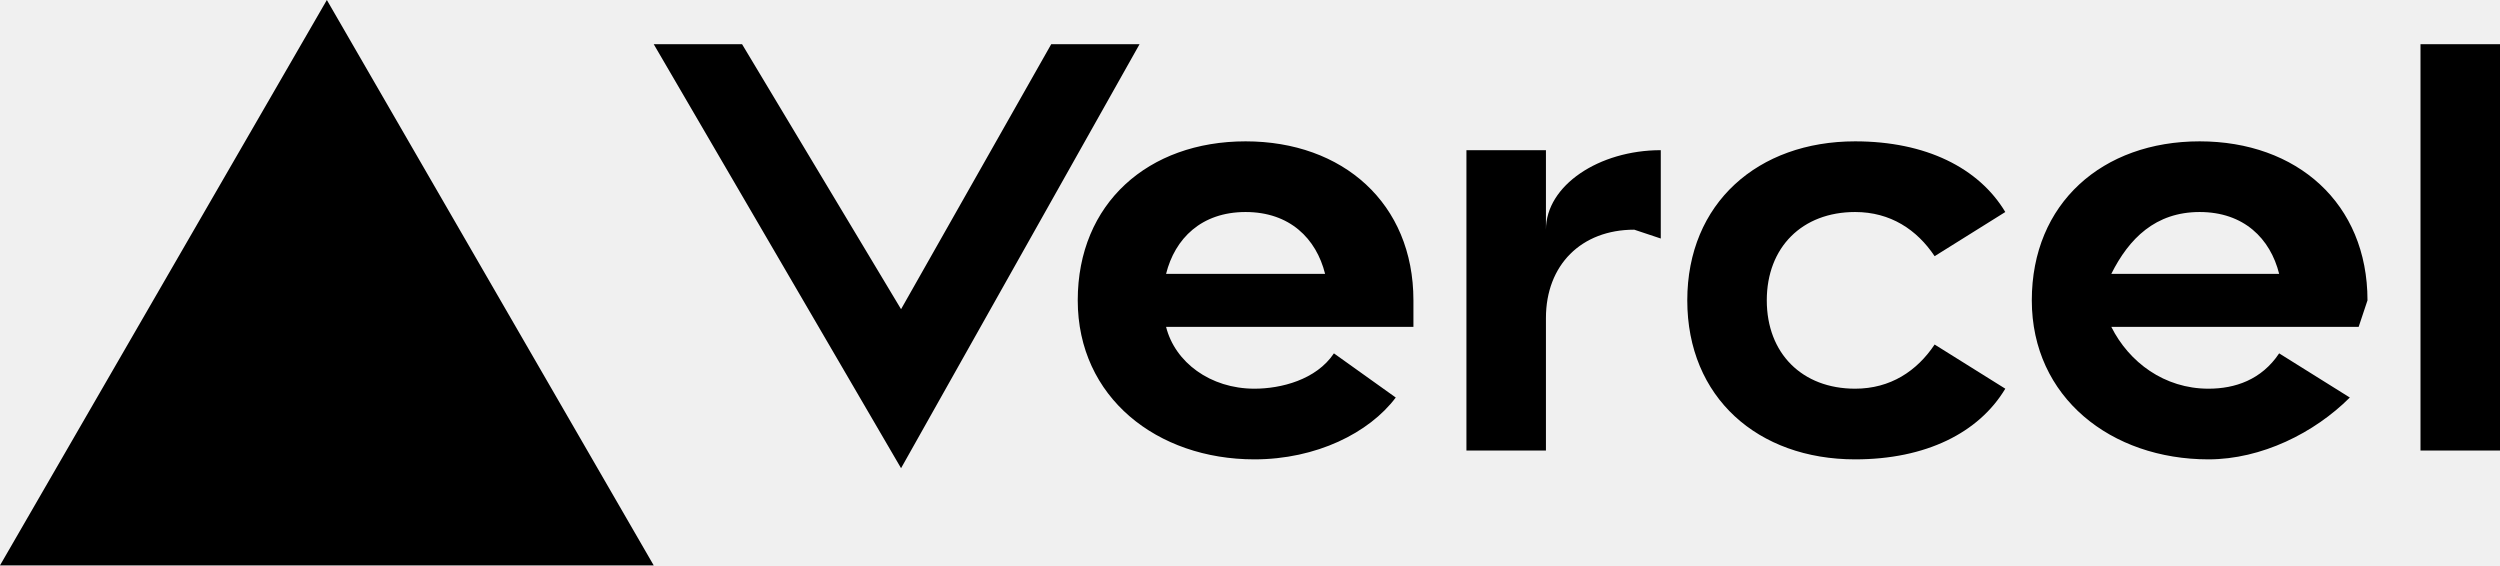
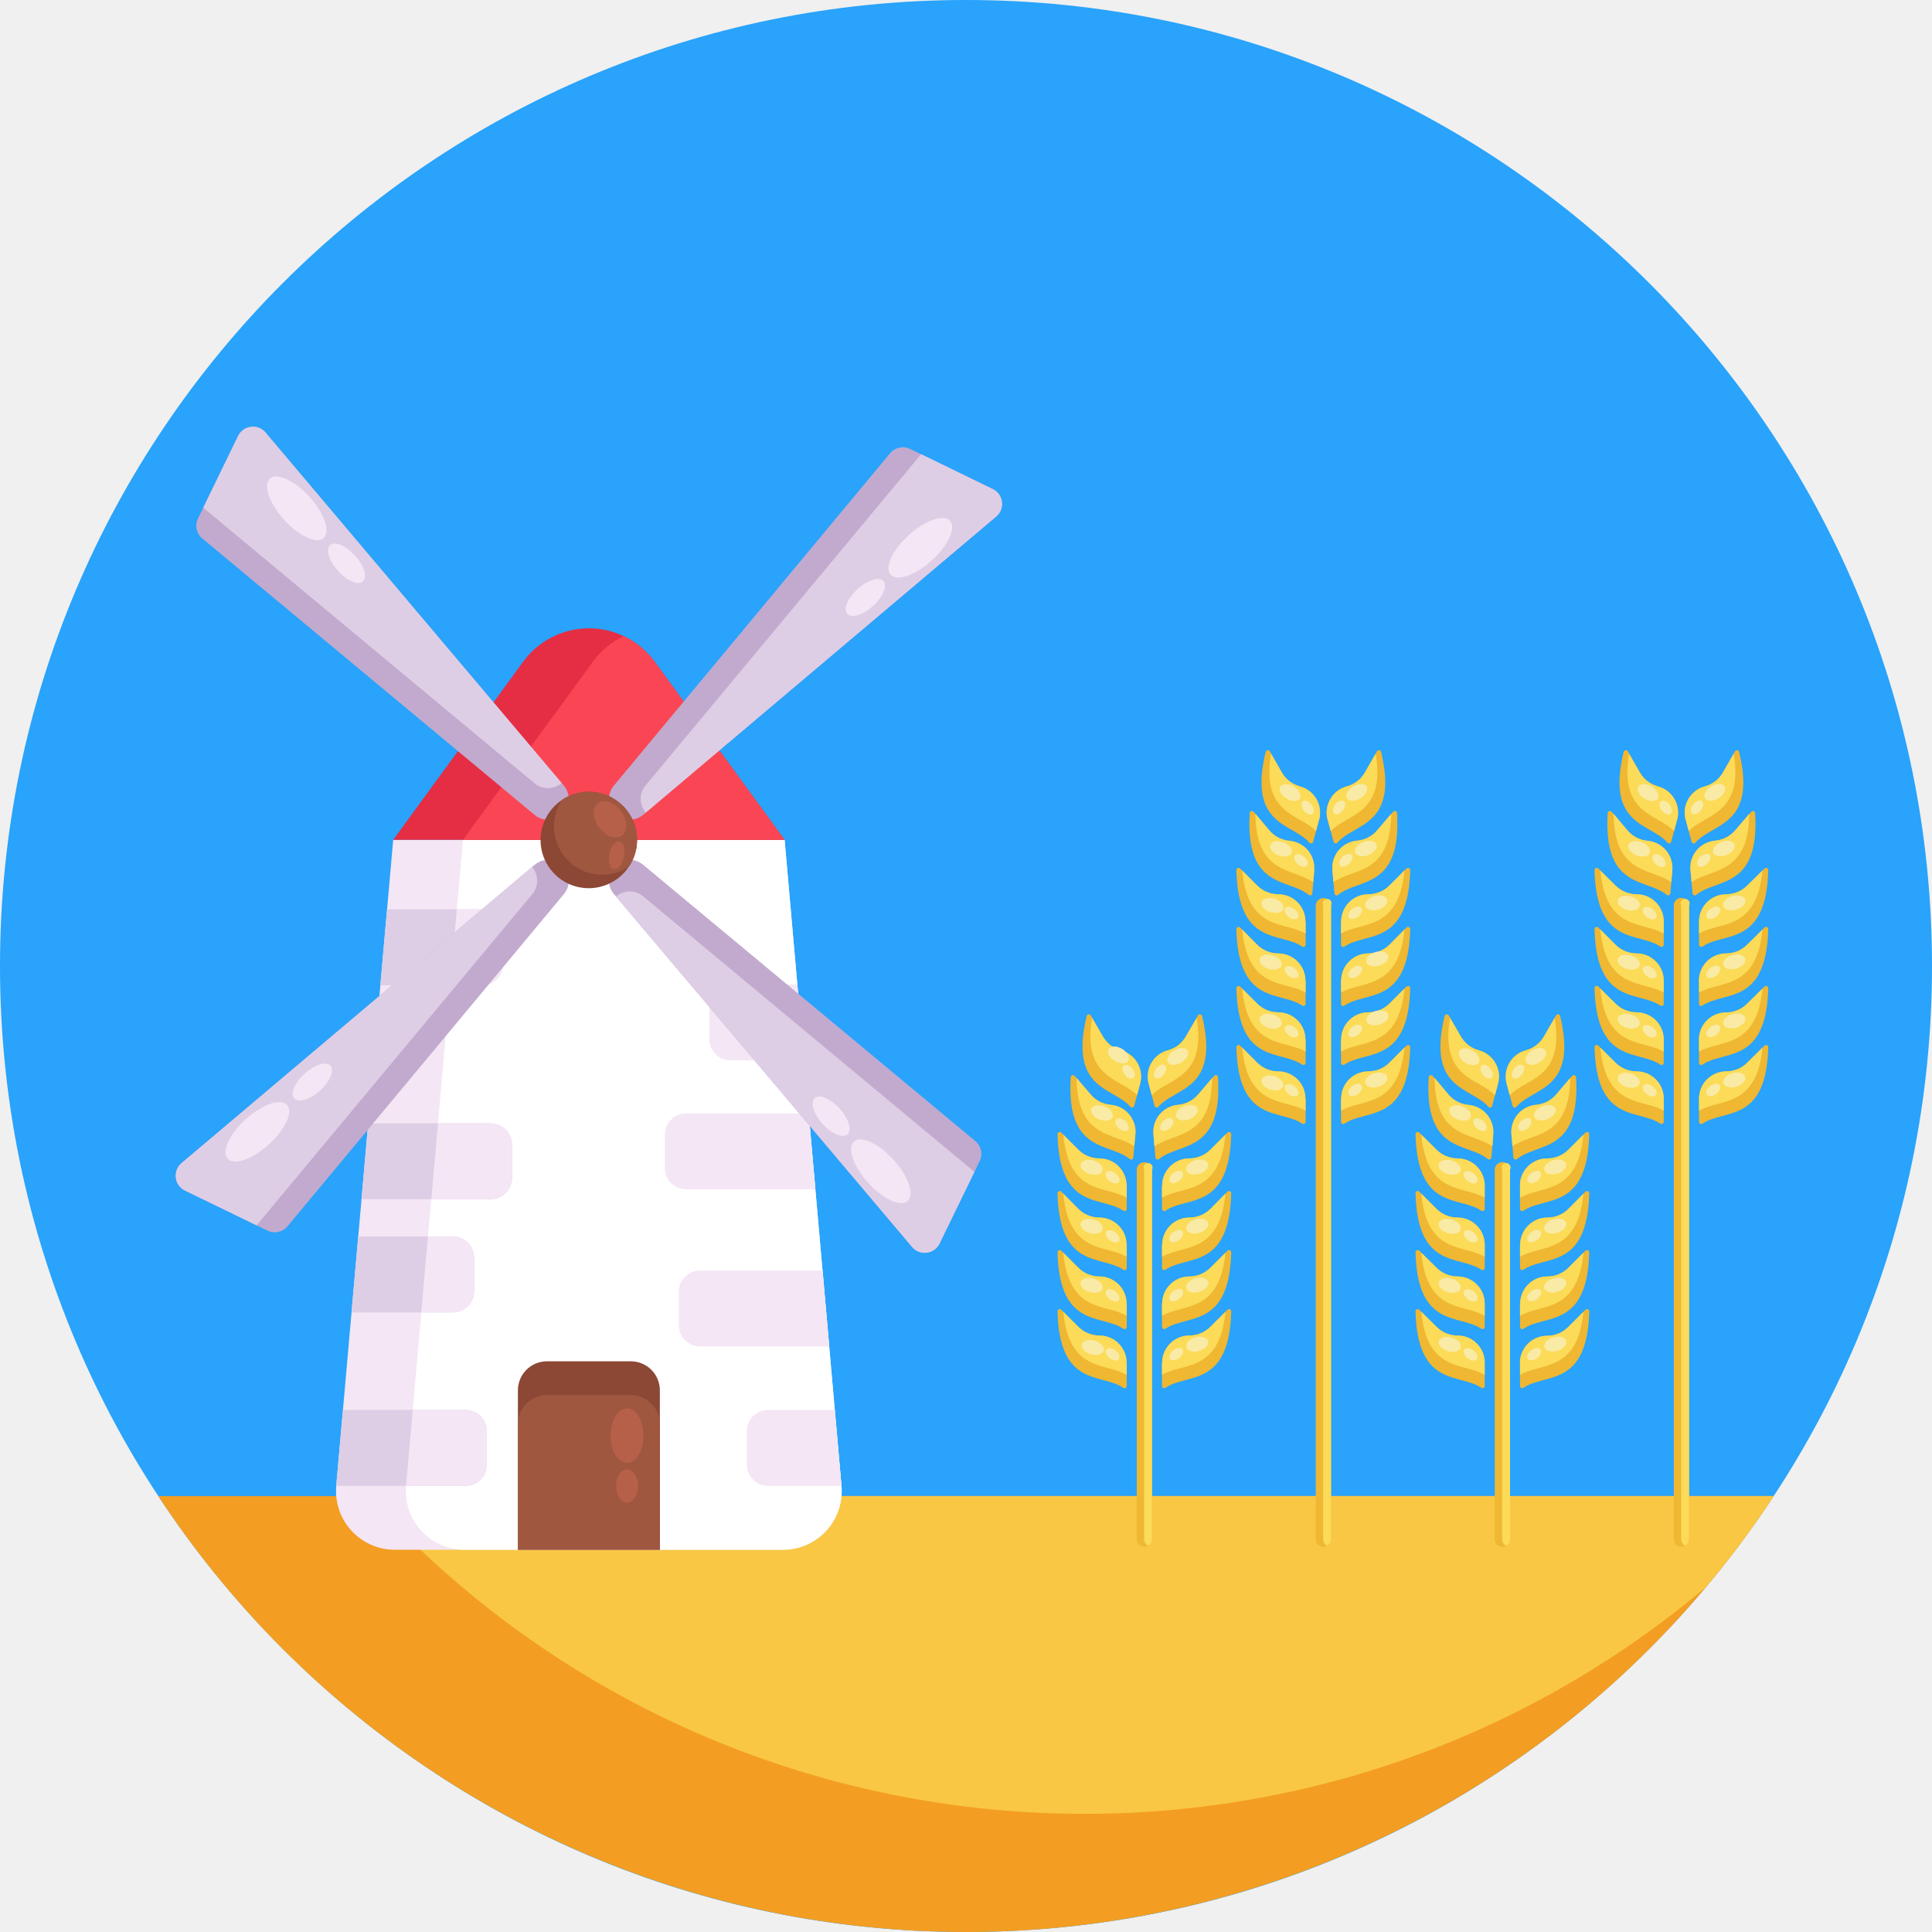
- <svg xmlns="http://www.w3.org/2000/svg" fill="none" viewBox="0 0 283 64">
-   <path fill="black" d="M141 16c-11 0-19 7-19 18s9 18 20 18c7 0 13-3 16-7l-7-5c-2 3-6 4-9 4-5 0-9-3-10-7h28v-3c0-11-8-18-19-18zm-9 15c1-4 4-7 9-7s8 3 9 7h-18zm117-15c-11 0-19 7-19 18s9 18 20 18c6 0 12-3 16-7l-8-5c-2 3-5 4-8 4-5 0-9-3-11-7h28l1-3c0-11-8-18-19-18zm-10 15c2-4 5-7 10-7s8 3 9 7h-19zm-39 3c0 6 4 10 10 10 4 0 7-2 9-5l8 5c-3 5-9 8-17 8-11 0-19-7-19-18s8-18 19-18c8 0 14 3 17 8l-8 5c-2-3-5-5-9-5-6 0-10 4-10 10zm83-29v46h-9V5h9zM37 0l37 64H0L37 0zm92 5-27 48L74 5h10l18 30 17-30h10zm59 12v10l-3-1c-6 0-10 4-10 10v15h-9V17h9v9c0-5 6-9 13-9z" />
+ <svg xmlns="http://www.w3.org/2000/svg" id="Icons" viewBox="0 0 512 512">
+   <defs>
+     <style>.cls-4{fill:#efb732}.cls-5{fill:#fbdb58}.cls-6{fill:#f9eaa5}.cls-7{fill:#f4e6f4}.cls-9{fill:#decee5}.cls-12{fill:#8c4735}.cls-13{fill:#a05740}.cls-14{fill:#b76049}.cls-15{fill:#c2aacf}</style>
+   </defs>
+   <circle cx="256" cy="256" r="256" style="fill:#29a3fb" />
+   <path d="M470.06 396.46a256.06 256.06 0 0 1-428.12 0z" style="fill:#f39e22" />
+   <path d="M470.06 396.46A256.49 256.49 0 0 1 452 420.69a256 256 0 0 1-354.49-24.23z" style="fill:#f9c744" />
+   <path class="cls-4" d="M305.3 310v97.88a2 2 0 0 1-.59 1.44 2.61 2.61 0 0 1-.46.34 2 2 0 0 1-1 .25 2 2 0 0 1-2-2V310a2 2 0 0 1 2-2 2 2 0 0 1 2 2z" />
+   <path class="cls-5" d="M305.3 310v97.88a2 2 0 0 1-.59 1.44 2.61 2.61 0 0 1-.46.34 2.06 2.06 0 0 1-1.05-1.78V310a1.2 1.2 0 1 1 2.1 0z" />
+   <path class="cls-4" d="M298.6 361.17v6.13a.59.59 0 0 1-.93.48c-5.66-3.94-16.91.1-17.42-20.25a.59.59 0 0 1 1-.43l.52.52 4 4a7.87 7.87 0 0 0 5.57 2.31 7.2 7.2 0 0 1 7.21 7.2z" />
+   <path class="cls-5" d="M298.6 361.17v3.19c-5.45-3.29-15.28-.5-16.82-16.74l4 4a7.87 7.87 0 0 0 5.57 2.31 7.2 7.2 0 0 1 7.21 7.2z" />
+   <ellipse class="cls-6" cx="289.28" cy="356.25" rx="1.87" ry="3.03" transform="rotate(-73.7 290.027 356.437)" />
+   <ellipse class="cls-6" cx="294.84" cy="358.89" rx="1.3" ry="2.11" transform="rotate(-52.31 294.877 358.905)" />
+   <path class="cls-4" d="M298.6 345.53v6.12a.6.6 0 0 1-.93.49c-5.66-3.95-16.91.09-17.42-20.26a.59.59 0 0 1 1-.43l.52.52 4 4a7.87 7.87 0 0 0 5.57 2.31 7.2 7.2 0 0 1 7.21 7.21z" />
+   <path class="cls-5" d="M298.6 345.53v3.18c-5.45-3.29-15.28-.49-16.82-16.74l4 4a7.87 7.87 0 0 0 5.57 2.31 7.2 7.2 0 0 1 7.21 7.21z" />
+   <ellipse class="cls-6" cx="289.28" cy="340.6" rx="1.87" ry="3.03" transform="rotate(-73.85 289.31 340.609)" />
+   <ellipse class="cls-6" cx="294.84" cy="343.25" rx="1.3" ry="2.11" transform="rotate(-52.31 294.877 343.26)" />
+   <path class="cls-4" d="M298.6 329.88V336a.59.59 0 0 1-.93.49c-5.66-3.94-16.91.1-17.42-20.26a.59.59 0 0 1 1-.43l.52.52 4 4.05a7.9 7.9 0 0 0 5.57 2.3 7.22 7.22 0 0 1 7.21 7.21z" />
+   <path class="cls-5" d="M298.6 329.88v3.19c-5.45-3.29-15.28-.5-16.82-16.75l4 4.05a7.9 7.9 0 0 0 5.57 2.3 7.22 7.22 0 0 1 7.21 7.21z" />
+   <ellipse class="cls-6" cx="289.28" cy="324.96" rx="1.87" ry="3.03" transform="rotate(-73.85 289.313 324.964)" />
+   <ellipse class="cls-6" cx="294.84" cy="327.6" rx="1.3" ry="2.11" transform="rotate(-52.31 294.877 327.616)" />
+   <path class="cls-4" d="M298.6 314.24v6.12a.59.59 0 0 1-.93.48c-5.66-3.94-16.91.1-17.42-20.25a.59.59 0 0 1 1-.43l.52.52 4 4a7.87 7.87 0 0 0 5.57 2.31 7.2 7.2 0 0 1 7.21 7.21z" />
+   <path class="cls-5" d="M298.6 314.24v3.18c-5.45-3.29-15.28-.5-16.82-16.74l4 4a7.87 7.87 0 0 0 5.57 2.31 7.2 7.2 0 0 1 7.21 7.21z" />
+   <ellipse class="cls-6" cx="289.28" cy="309.31" rx="1.87" ry="3.03" transform="rotate(-73.85 289.31 309.314)" />
+   <ellipse class="cls-6" cx="294.84" cy="311.95" rx="1.3" ry="2.11" transform="rotate(-52.31 294.866 311.966)" />
+   <path class="cls-4" d="m300.88 300.63-.54 6.09a.59.59 0 0 1-1 .41c-5.3-4.42-16.86-1.38-15.59-21.7a.59.59 0 0 1 1-.34l.47.56L289 290a7.86 7.86 0 0 0 5.34 2.79 7.2 7.2 0 0 1 6.56 7.81z" />
+   <path class="cls-5" d="m300.88 300.63-.28 3.17c-5.15-3.75-15.18-1.83-15.3-18.15L289 290a7.86 7.86 0 0 0 5.34 2.79 7.2 7.2 0 0 1 6.56 7.81z" />
+   <ellipse class="cls-6" cx="292.02" cy="294.91" rx="1.87" ry="3.03" transform="rotate(-68.85 292.057 294.915)" />
+   <ellipse class="cls-6" cx="297.33" cy="298.02" rx="1.3" ry="2.11" transform="rotate(-47.31 297.366 298.03)" />
+   <path class="cls-4" d="M307.94 361.17v6.13a.59.59 0 0 0 .93.48c5.67-3.94 16.91.1 17.42-20.25a.59.59 0 0 0-1-.43l-.52.52-4 4a7.87 7.87 0 0 1-5.57 2.31 7.22 7.22 0 0 0-7.21 7.2z" />
+   <path class="cls-5" d="M307.94 361.17v3.19c5.45-3.29 15.28-.5 16.82-16.74l-4 4a7.87 7.87 0 0 1-5.57 2.31 7.22 7.22 0 0 0-7.21 7.2z" />
+   <ellipse class="cls-6" cx="317.26" cy="356.25" rx="3.03" ry="1.87" transform="rotate(-16.15 317.146 356.155)" />
+   <ellipse class="cls-6" cx="311.7" cy="358.89" rx="2.11" ry="1.3" transform="rotate(-37.69 311.661 358.862)" />
+   <path class="cls-4" d="M307.94 345.53v6.12a.6.6 0 0 0 .93.49c5.67-3.95 16.91.09 17.42-20.26a.59.59 0 0 0-1-.43l-.52.52-4 4a7.87 7.87 0 0 1-5.57 2.31 7.22 7.22 0 0 0-7.21 7.21z" />
+   <path class="cls-5" d="M307.94 345.53v3.18c5.45-3.29 15.28-.49 16.82-16.74l-4 4a7.87 7.87 0 0 1-5.57 2.31 7.22 7.22 0 0 0-7.21 7.21z" />
+   <ellipse class="cls-6" cx="317.26" cy="340.6" rx="3.03" ry="1.87" transform="rotate(-16.15 317.136 340.515)" />
+   <ellipse class="cls-6" cx="311.7" cy="343.25" rx="2.11" ry="1.3" transform="rotate(-37.69 311.651 343.222)" />
+   <path class="cls-4" d="M307.94 329.88V336a.59.59 0 0 0 .93.49c5.67-3.94 16.91.1 17.42-20.26a.59.59 0 0 0-1-.43l-.52.52-4 4.05a7.9 7.9 0 0 1-5.57 2.3 7.24 7.24 0 0 0-7.21 7.21z" />
+   <path class="cls-5" d="M307.94 329.88v3.19c5.45-3.29 15.28-.5 16.82-16.75l-4 4.05a7.9 7.9 0 0 1-5.57 2.3 7.24 7.24 0 0 0-7.21 7.21z" />
+   <ellipse class="cls-6" cx="317.26" cy="324.96" rx="3.03" ry="1.87" transform="rotate(-16.15 317.16 324.88)" />
+   <ellipse class="cls-6" cx="311.7" cy="327.6" rx="2.11" ry="1.3" transform="rotate(-37.69 311.66 327.572)" />
+   <path class="cls-4" d="M307.94 314.24v6.12a.59.59 0 0 0 .93.48c5.67-3.94 16.91.1 17.42-20.25a.59.59 0 0 0-1-.43l-.52.52-4 4a7.87 7.87 0 0 1-5.57 2.31 7.22 7.22 0 0 0-7.21 7.21z" />
+   <path class="cls-5" d="M307.94 314.24v3.18c5.45-3.29 15.28-.5 16.82-16.74l-4 4a7.87 7.87 0 0 1-5.57 2.31 7.22 7.22 0 0 0-7.21 7.21z" />
+   <ellipse class="cls-6" cx="317.26" cy="309.31" rx="3.03" ry="1.87" transform="rotate(-16.15 317.15 309.24)" />
+   <ellipse class="cls-6" cx="311.7" cy="311.95" rx="2.11" ry="1.3" transform="rotate(-37.69 311.65 311.932)" />
+   <path class="cls-4" d="m305.67 300.63.53 6.09a.59.59 0 0 0 1 .41c5.31-4.42 16.86-1.38 15.59-21.7a.59.59 0 0 0-1-.34l-.47.56-3.76 4.35a7.86 7.86 0 0 1-5.34 2.79 7.18 7.18 0 0 0-6.55 7.81z" />
+   <path class="cls-5" d="m305.67 300.63.27 3.17c5.15-3.75 15.18-1.83 15.3-18.15l-3.68 4.35a7.86 7.86 0 0 1-5.34 2.79 7.18 7.18 0 0 0-6.55 7.81z" />
+   <ellipse class="cls-6" cx="314.52" cy="294.91" rx="3.03" ry="1.87" transform="rotate(-21.15 314.424 294.863)" />
+   <ellipse class="cls-6" cx="309.21" cy="298.02" rx="2.11" ry="1.3" transform="rotate(-42.69 309.17 298.01)" />
+   <path class="cls-4" d="m302.15 287.18-1.59 5.91a.59.59 0 0 1-1 .23c-4.45-5.27-16.36-4.28-11.58-24.08a.59.59 0 0 1 1.08-.15l.37.64 2.86 4.95a7.85 7.85 0 0 0 4.78 3.67 7.21 7.21 0 0 1 5.1 8.83z" />
+   <path class="cls-5" d="m302.15 287.18-.83 3.07c-4.41-4.59-14.63-4.43-11.91-20.52l2.86 4.95a7.85 7.85 0 0 0 4.78 3.67 7.21 7.21 0 0 1 5.1 8.83z" />
+   <ellipse class="cls-6" cx="294.42" cy="280.01" rx="1.87" ry="3.03" transform="matrix(.52 -.86 .86 .52 -97.5 387.17)" />
+   <ellipse class="cls-6" cx="299.11" cy="284" rx="1.3" ry="2.11" transform="rotate(-37.31 299.144 284.024)" />
+   <path class="cls-4" d="m304.4 287.18 1.58 5.91a.59.59 0 0 0 1 .23c4.45-5.27 16.36-4.28 11.58-24.08a.59.59 0 0 0-1.08-.15l-.37.64-2.86 4.95a7.85 7.85 0 0 1-4.78 3.67 7.21 7.21 0 0 0-5.09 8.83z" />
+   <path class="cls-5" d="m304.4 287.18.82 3.07c4.41-4.59 14.63-4.43 11.91-20.52l-2.86 4.95a7.85 7.85 0 0 1-4.78 3.67 7.21 7.21 0 0 0-5.09 8.83z" />
+   <ellipse class="cls-6" cx="312.12" cy="280.01" rx="3.03" ry="1.87" transform="rotate(-31.15 312.06 279.972)" />
+   <ellipse class="cls-6" cx="307.43" cy="284" rx="2.11" ry="1.3" transform="rotate(-52.69 307.398 283.989)" />
+   <path class="cls-4" d="M352.74 240v167.88a2.07 2.07 0 0 1-.59 1.44 2.61 2.61 0 0 1-.46.34 2 2 0 0 1-1 .25 2 2 0 0 1-2-2V240a2 2 0 0 1 2-2 2 2 0 0 1 2 2z" />
+   <path class="cls-5" d="M352.74 240v167.88a2.07 2.07 0 0 1-.59 1.44 2.61 2.61 0 0 1-.46.34 2.06 2.06 0 0 1-1.05-1.78V240a1.2 1.2 0 1 1 2.1 0z" />
+   <path class="cls-4" d="M346 291.17v6.13a.59.59 0 0 1-.93.48c-5.67-3.94-16.91.1-17.42-20.25a.59.59 0 0 1 1-.43l.52.52 4 4a7.87 7.87 0 0 0 5.57 2.31 7.22 7.22 0 0 1 7.21 7.2z" />
+   <path class="cls-5" d="M346 291.17v3.19c-5.45-3.29-15.28-.5-16.82-16.74l4 4a7.87 7.87 0 0 0 5.57 2.31 7.22 7.22 0 0 1 7.21 7.2z" />
+   <ellipse class="cls-6" cx="336.72" cy="286.25" rx="1.87" ry="3.03" transform="rotate(-73.7 337.458 286.292)" />
+   <ellipse class="cls-6" cx="342.28" cy="288.89" rx="1.3" ry="2.11" transform="rotate(-52.31 342.31 288.9)" />
+   <path class="cls-4" d="M346 275.53v6.12a.6.6 0 0 1-.93.49c-5.67-3.95-16.91.09-17.42-20.26a.59.59 0 0 1 1-.43l.52.52 4 4a7.87 7.87 0 0 0 5.57 2.31 7.22 7.22 0 0 1 7.21 7.21z" />
+   <path class="cls-5" d="M346 275.53v3.18c-5.45-3.29-15.28-.49-16.82-16.74l4 4a7.87 7.87 0 0 0 5.57 2.31 7.22 7.22 0 0 1 7.21 7.21z" />
+   <ellipse class="cls-6" cx="336.72" cy="270.6" rx="1.87" ry="3.03" transform="rotate(-73.85 336.748 270.6)" />
+   <ellipse class="cls-6" cx="342.28" cy="273.25" rx="1.3" ry="2.11" transform="rotate(-52.31 342.31 273.255)" />
+   <path class="cls-4" d="M346 259.88V266a.59.59 0 0 1-.93.49c-5.67-3.94-16.91.1-17.42-20.26a.59.59 0 0 1 1-.43l.52.52 4 4.05a7.9 7.9 0 0 0 5.57 2.3 7.24 7.24 0 0 1 7.21 7.21z" />
+   <path class="cls-5" d="M346 259.88v3.19c-5.45-3.29-15.28-.5-16.82-16.75l4 4.05a7.9 7.9 0 0 0 5.57 2.3 7.24 7.24 0 0 1 7.21 7.21z" />
+   <ellipse class="cls-6" cx="336.72" cy="254.96" rx="1.87" ry="3.03" transform="rotate(-73.85 336.751 254.954)" />
+   <ellipse class="cls-6" cx="342.28" cy="257.6" rx="1.3" ry="2.11" transform="rotate(-52.31 342.314 257.6)" />
+   <path class="cls-4" d="M346 244.24v6.12a.59.59 0 0 1-.93.48c-5.67-3.94-16.91.1-17.42-20.25a.59.59 0 0 1 1-.43l.52.52 4 4a7.87 7.87 0 0 0 5.57 2.31 7.22 7.22 0 0 1 7.21 7.21z" />
+   <path class="cls-5" d="M346 244.24v3.18c-5.45-3.29-15.28-.5-16.82-16.74l4 4a7.87 7.87 0 0 0 5.57 2.31 7.22 7.22 0 0 1 7.21 7.21z" />
+   <ellipse class="cls-6" cx="336.72" cy="239.31" rx="1.87" ry="3.03" transform="rotate(-73.7 337.41 239.287)" />
+   <ellipse class="cls-6" cx="342.28" cy="241.95" rx="1.3" ry="2.11" transform="rotate(-52.31 342.314 241.956)" />
+   <path class="cls-4" d="m348.31 230.63-.53 6.09a.59.59 0 0 1-1 .41c-5.31-4.42-16.86-1.38-15.59-21.7a.59.59 0 0 1 1-.34l.47.56 3.68 4.38a7.86 7.86 0 0 0 5.34 2.79 7.18 7.18 0 0 1 6.55 7.81z" />
+   <path class="cls-5" d="m348.31 230.63-.31 3.17c-5.15-3.75-15.18-1.83-15.3-18.15l3.68 4.38a7.86 7.86 0 0 0 5.34 2.79 7.18 7.18 0 0 1 6.55 7.81z" />
+   <ellipse class="cls-6" cx="339.46" cy="224.91" rx="1.87" ry="3.03" transform="rotate(-68.85 339.49 224.908)" />
+   <ellipse class="cls-6" cx="344.77" cy="228.02" rx="1.3" ry="2.11" transform="rotate(-47.31 344.805 228.026)" />
+   <path class="cls-4" d="M355.38 291.17v6.13a.59.59 0 0 0 .93.48c5.66-3.94 16.91.1 17.42-20.25a.59.59 0 0 0-1-.43l-.52.52-4 4a7.87 7.87 0 0 1-5.57 2.31 7.2 7.2 0 0 0-7.21 7.2z" />
+   <path class="cls-5" d="M355.38 291.17v3.19c5.45-3.29 15.28-.5 16.82-16.74l-4 4a7.87 7.87 0 0 1-5.57 2.31 7.2 7.2 0 0 0-7.21 7.2z" />
+   <ellipse class="cls-6" cx="364.7" cy="286.25" rx="3.03" ry="1.87" transform="rotate(-16.15 364.573 286.163)" />
+   <ellipse class="cls-6" cx="359.14" cy="288.89" rx="2.11" ry="1.3" transform="rotate(-37.69 359.087 288.868)" />
+   <path class="cls-4" d="M355.38 275.53v6.12a.6.6 0 0 0 .93.49c5.66-3.95 16.91.09 17.42-20.26a.59.59 0 0 0-1-.43l-.52.52-4 4a7.87 7.87 0 0 1-5.57 2.31 7.2 7.2 0 0 0-7.21 7.21z" />
+   <path class="cls-5" d="M355.38 275.53v3.18c5.45-3.29 15.28-.49 16.82-16.74l-4 4a7.87 7.87 0 0 1-5.57 2.31 7.2 7.2 0 0 0-7.21 7.21z" />
+   <ellipse class="cls-6" cx="364.7" cy="270.6" rx="3.03" ry="1.87" transform="rotate(-16.3 361.85 269.05)" />
+   <ellipse class="cls-6" cx="359.14" cy="273.25" rx="2.11" ry="1.3" transform="rotate(-37.69 359.092 273.233)" />
+   <path class="cls-4" d="M355.38 259.88V266a.59.59 0 0 0 .93.49c5.66-3.94 16.91.1 17.42-20.26a.59.59 0 0 0-1-.43l-.52.52-4 4.05a7.9 7.9 0 0 1-5.57 2.3 7.22 7.22 0 0 0-7.21 7.21z" />
+   <path class="cls-5" d="M355.38 259.88v3.19c5.45-3.29 15.28-.5 16.82-16.75l-4 4.05a7.9 7.9 0 0 1-5.57 2.3 7.22 7.22 0 0 0-7.21 7.21z" />
+   <ellipse class="cls-6" cx="364.7" cy="254.96" rx="3.03" ry="1.87" transform="rotate(-16.3 361.89 253.52)" />
+   <ellipse class="cls-6" cx="359.14" cy="257.6" rx="2.11" ry="1.3" transform="rotate(-37.69 359.1 257.583)" />
+   <path class="cls-4" d="M355.38 244.24v6.12a.59.59 0 0 0 .93.48c5.66-3.94 16.91.1 17.42-20.25a.59.59 0 0 0-1-.43l-.52.52-4 4a7.87 7.87 0 0 1-5.57 2.31 7.2 7.2 0 0 0-7.21 7.21z" />
+   <path class="cls-5" d="M355.38 244.24v3.18c5.45-3.29 15.28-.5 16.82-16.74l-4 4a7.87 7.87 0 0 1-5.57 2.31 7.2 7.2 0 0 0-7.21 7.21z" />
+   <ellipse class="cls-6" cx="364.7" cy="239.31" rx="3.03" ry="1.87" transform="rotate(-16.15 364.578 239.248)" />
+   <ellipse class="cls-6" cx="359.14" cy="241.95" rx="2.11" ry="1.3" transform="rotate(-37.69 359.09 241.943)" />
+   <path class="cls-4" d="m353.1 230.63.54 6.09a.59.59 0 0 0 1 .41c5.3-4.42 16.86-1.38 15.59-21.7a.59.59 0 0 0-1-.34l-.47.56L365 220a7.86 7.86 0 0 1-5.34 2.79 7.2 7.2 0 0 0-6.56 7.81z" />
+   <path class="cls-5" d="m353.1 230.63.28 3.17c5.15-3.75 15.18-1.83 15.3-18.15L365 220a7.86 7.86 0 0 1-5.34 2.79 7.2 7.2 0 0 0-6.56 7.81z" />
+   <ellipse class="cls-6" cx="361.96" cy="224.91" rx="3.03" ry="1.87" transform="rotate(-21.15 361.859 224.869)" />
+   <ellipse class="cls-6" cx="356.65" cy="228.02" rx="2.11" ry="1.3" transform="rotate(-42.69 356.612 228.014)" />
+   <path class="cls-4" d="m349.58 217.18-1.58 5.91a.59.59 0 0 1-1 .23c-4.45-5.27-16.36-4.28-11.58-24.08a.59.59 0 0 1 1.08-.15l.37.64 2.86 5a7.85 7.85 0 0 0 4.78 3.67 7.21 7.21 0 0 1 5.09 8.83z" />
+   <path class="cls-5" d="m349.58 217.18-.82 3.07c-4.41-4.59-14.63-4.43-11.91-20.52l2.86 5a7.85 7.85 0 0 0 4.78 3.67 7.21 7.21 0 0 1 5.09 8.83z" />
+   <ellipse class="cls-6" cx="341.86" cy="210.01" rx="1.87" ry="3.03" transform="rotate(-58.85 341.89 210.007)" />
+   <ellipse class="cls-6" cx="346.55" cy="214" rx="1.3" ry="2.11" transform="rotate(-37.31 346.59 214.004)" />
+   <path class="cls-4" d="m351.83 217.18 1.59 5.91a.59.59 0 0 0 1 .23c4.45-5.27 16.36-4.28 11.58-24.08a.59.59 0 0 0-1.08-.15l-.37.64-2.86 5a7.85 7.85 0 0 1-4.78 3.67 7.21 7.21 0 0 0-5.1 8.83z" />
+   <path class="cls-5" d="m351.83 217.18.83 3.07c4.41-4.59 14.63-4.43 11.91-20.52l-2.86 5a7.85 7.85 0 0 1-4.78 3.67 7.21 7.21 0 0 0-5.1 8.83z" />
+   <ellipse class="cls-6" cx="359.56" cy="210.01" rx="3.03" ry="1.87" transform="rotate(-31.15 359.5 209.991)" />
+   <ellipse class="cls-6" cx="354.87" cy="214" rx="2.11" ry="1.3" transform="rotate(-52.69 354.841 214.005)" />
+   <path class="cls-4" d="M400.18 310v97.88a2.07 2.07 0 0 1-.59 1.44 2.61 2.61 0 0 1-.46.34 2 2 0 0 1-3-1.78V310a2 2 0 1 1 4.06 0z" />
+   <path class="cls-5" d="M400.18 310v97.88a2.07 2.07 0 0 1-.59 1.44 2.61 2.61 0 0 1-.46.34 2 2 0 0 1-1.05-1.78V310a1.2 1.2 0 1 1 2.1 0z" />
+   <path class="cls-4" d="M393.47 361.17v6.13a.59.59 0 0 1-.92.48c-5.67-3.94-16.91.1-17.42-20.25a.58.58 0 0 1 1-.43l.52.52 4.05 4a7.87 7.87 0 0 0 5.57 2.31 7.2 7.2 0 0 1 7.2 7.2z" />
+   <path class="cls-5" d="M393.47 361.17v3.19c-5.45-3.29-15.27-.5-16.82-16.74l4.05 4a7.87 7.87 0 0 0 5.57 2.31 7.2 7.2 0 0 1 7.2 7.2z" />
+   <ellipse class="cls-6" cx="384.16" cy="356.25" rx="1.87" ry="3.03" transform="rotate(-73.85 384.195 356.248)" />
+   <ellipse class="cls-6" cx="389.72" cy="358.89" rx="1.3" ry="2.11" transform="rotate(-52.31 389.755 358.906)" />
+   <path class="cls-4" d="M393.47 345.53v6.12a.59.59 0 0 1-.92.49c-5.67-3.95-16.91.09-17.42-20.26a.58.58 0 0 1 1-.43l.52.52 4.05 4a7.87 7.87 0 0 0 5.57 2.31 7.2 7.2 0 0 1 7.2 7.21z" />
+   <path class="cls-5" d="M393.47 345.53v3.18c-5.45-3.29-15.27-.49-16.82-16.74l4.05 4a7.87 7.87 0 0 0 5.57 2.31 7.2 7.2 0 0 1 7.2 7.21z" />
+   <ellipse class="cls-6" cx="384.16" cy="340.6" rx="1.87" ry="3.03" transform="rotate(-73.85 384.198 340.604)" />
+   <ellipse class="cls-6" cx="389.72" cy="343.25" rx="1.3" ry="2.11" transform="rotate(-52.31 389.76 343.251)" />
+   <path class="cls-4" d="M393.47 329.88V336a.59.59 0 0 1-.92.49c-5.67-3.94-16.91.1-17.42-20.26a.58.58 0 0 1 1-.43l.52.52 4.05 4.05a7.9 7.9 0 0 0 5.57 2.3 7.22 7.22 0 0 1 7.2 7.21z" />
+   <path class="cls-5" d="M393.47 329.88v3.19c-5.45-3.29-15.27-.5-16.82-16.75l4.05 4.05a7.9 7.9 0 0 0 5.57 2.3 7.22 7.22 0 0 1 7.2 7.21z" />
+   <ellipse class="cls-6" cx="384.16" cy="324.96" rx="1.87" ry="3.03" transform="rotate(-73.85 384.195 324.954)" />
+   <ellipse class="cls-6" cx="389.72" cy="327.6" rx="1.3" ry="2.11" transform="rotate(-52.31 389.76 327.606)" />
+   <path class="cls-4" d="M393.47 314.24v6.12a.59.59 0 0 1-.92.48c-5.67-3.94-16.91.1-17.42-20.25a.58.58 0 0 1 1-.43l.52.52 4.05 4a7.87 7.87 0 0 0 5.57 2.31 7.2 7.2 0 0 1 7.2 7.21z" />
+   <path class="cls-5" d="M393.47 314.24v3.18c-5.45-3.29-15.27-.5-16.82-16.74l4.05 4a7.87 7.87 0 0 0 5.57 2.31 7.2 7.2 0 0 1 7.2 7.21z" />
+   <ellipse class="cls-6" cx="384.16" cy="309.31" rx="1.87" ry="3.03" transform="rotate(-73.85 384.198 309.309)" />
+   <ellipse class="cls-6" cx="389.72" cy="311.95" rx="1.3" ry="2.11" transform="rotate(-52.31 389.76 311.962)" />
+   <path class="cls-4" d="m395.75 300.63-.53 6.09a.59.59 0 0 1-1 .41c-5.31-4.42-16.86-1.38-15.59-21.7a.59.59 0 0 1 1-.34l.47.56 3.68 4.38a7.86 7.86 0 0 0 5.34 2.79 7.2 7.2 0 0 1 6.55 7.81z" />
+   <path class="cls-5" d="m395.75 300.63-.27 3.17c-5.15-3.75-15.18-1.83-15.3-18.15l3.68 4.38a7.86 7.86 0 0 0 5.34 2.79 7.2 7.2 0 0 1 6.55 7.81z" />
+   <ellipse class="cls-6" cx="386.9" cy="294.91" rx="1.87" ry="3.03" transform="rotate(-68.85 386.932 294.908)" />
+   <ellipse class="cls-6" cx="392.21" cy="298.02" rx="1.3" ry="2.11" transform="rotate(-47.31 392.258 298.034)" />
+   <path class="cls-4" d="M402.82 361.17v6.13a.59.59 0 0 0 .92.48c5.67-3.94 16.92.1 17.43-20.25a.59.59 0 0 0-1-.43l-.52.52-4 4A7.87 7.87 0 0 1 410 354a7.2 7.2 0 0 0-7.21 7.2z" />
+   <path class="cls-5" d="M402.82 361.17v3.19c5.45-3.29 15.28-.5 16.82-16.74l-4 4A7.87 7.87 0 0 1 410 354a7.2 7.2 0 0 0-7.21 7.2z" />
+   <ellipse class="cls-6" cx="412.14" cy="356.25" rx="3.03" ry="1.87" transform="rotate(-16.15 411.984 356.164)" />
+   <ellipse class="cls-6" cx="406.58" cy="358.89" rx="2.11" ry="1.3" transform="rotate(-37.69 406.525 358.87)" />
+   <path class="cls-4" d="M402.82 345.53v6.12a.59.59 0 0 0 .92.49c5.67-3.95 16.92.09 17.43-20.26a.59.59 0 0 0-1-.43l-.52.52-4 4a7.87 7.87 0 0 1-5.57 2.31 7.2 7.2 0 0 0-7.21 7.21z" />
+   <path class="cls-5" d="M402.82 345.53v3.18c5.45-3.29 15.28-.49 16.82-16.74l-4 4a7.87 7.87 0 0 1-5.57 2.31 7.2 7.2 0 0 0-7.21 7.21z" />
+   <ellipse class="cls-6" cx="412.14" cy="340.6" rx="3.03" ry="1.87" transform="rotate(-16.15 412.01 340.53)" />
+   <ellipse class="cls-6" cx="406.58" cy="343.25" rx="2.11" ry="1.3" transform="rotate(-37.69 406.52 343.216)" />
+   <path class="cls-4" d="M402.82 329.88V336a.59.59 0 0 0 .92.49c5.67-3.94 16.92.1 17.43-20.26a.59.59 0 0 0-1-.43l-.52.52-4 4.05a7.9 7.9 0 0 1-5.57 2.3 7.22 7.22 0 0 0-7.21 7.21z" />
+   <path class="cls-5" d="M402.82 329.88v3.19c5.45-3.29 15.28-.5 16.82-16.75l-4 4.05a7.9 7.9 0 0 1-5.57 2.3 7.22 7.22 0 0 0-7.21 7.21z" />
+   <ellipse class="cls-6" cx="412.14" cy="324.96" rx="3.03" ry="1.87" transform="rotate(-16.15 412 324.889)" />
+   <ellipse class="cls-6" cx="406.58" cy="327.6" rx="2.11" ry="1.3" transform="rotate(-37.69 406.523 327.58)" />
+   <path class="cls-4" d="M402.82 314.24v6.12a.59.59 0 0 0 .92.48c5.67-3.94 16.92.1 17.43-20.25a.59.59 0 0 0-1-.43l-.52.52-4 4A7.87 7.87 0 0 1 410 307a7.2 7.2 0 0 0-7.21 7.21z" />
+   <path class="cls-5" d="M402.82 314.24v3.18c5.45-3.29 15.28-.5 16.82-16.74l-4 4A7.87 7.87 0 0 1 410 307a7.2 7.2 0 0 0-7.21 7.21z" />
+   <ellipse class="cls-6" cx="412.14" cy="309.31" rx="3.03" ry="1.87" transform="rotate(-16.15 411.99 309.249)" />
+   <ellipse class="cls-6" cx="406.58" cy="311.95" rx="2.11" ry="1.3" transform="rotate(-37.69 406.533 311.93)" />
+   <path class="cls-4" d="m400.54 300.63.54 6.09a.59.59 0 0 0 1 .41c5.3-4.42 16.86-1.38 15.59-21.7a.59.59 0 0 0-1-.34l-.47.56-3.76 4.35a7.88 7.88 0 0 1-5.35 2.79 7.2 7.2 0 0 0-6.55 7.81z" />
+   <path class="cls-5" d="m400.54 300.63.28 3.17c5.14-3.75 15.18-1.83 15.3-18.15l-3.68 4.35a7.88 7.88 0 0 1-5.35 2.79 7.2 7.2 0 0 0-6.55 7.81z" />
+   <ellipse class="cls-6" cx="409.39" cy="294.91" rx="3.03" ry="1.87" transform="rotate(-21.15 409.294 294.865)" />
+   <ellipse class="cls-6" cx="404.08" cy="298.02" rx="2.11" ry="1.3" transform="rotate(-42.69 404.035 298.004)" />
+   <path class="cls-4" d="m397 287.18-1.58 5.91a.59.59 0 0 1-1 .23c-4.45-5.27-16.36-4.28-11.59-24.08a.6.6 0 0 1 1.09-.15l.37.64 2.86 4.95a7.85 7.85 0 0 0 4.78 3.67 7.21 7.21 0 0 1 5.09 8.83z" />
+   <path class="cls-5" d="m397 287.18-.82 3.07c-4.41-4.59-14.63-4.43-11.91-20.52l2.86 4.95a7.85 7.85 0 0 0 4.78 3.67 7.21 7.21 0 0 1 5.09 8.83z" />
+   <ellipse class="cls-6" cx="389.3" cy="280.01" rx="1.87" ry="3.03" transform="rotate(-58.85 389.338 280.015)" />
+   <ellipse class="cls-6" cx="393.99" cy="284" rx="1.3" ry="2.11" transform="rotate(-37.31 394.028 284.018)" />
+   <path class="cls-4" d="m399.27 287.18 1.59 5.91a.58.58 0 0 0 1 .23c4.46-5.27 16.37-4.28 11.59-24.08a.59.59 0 0 0-1.08-.15l-.37.64-2.86 4.95a7.85 7.85 0 0 1-4.78 3.67 7.21 7.21 0 0 0-5.1 8.83z" />
+   <path class="cls-5" d="m399.27 287.18.83 3.07c4.41-4.59 14.62-4.43 11.91-20.52l-2.86 4.95a7.85 7.85 0 0 1-4.78 3.67 7.21 7.21 0 0 0-5.1 8.83z" />
+   <ellipse class="cls-6" cx="407" cy="280.01" rx="3.03" ry="1.87" transform="rotate(-31.15 406.918 279.986)" />
+   <ellipse class="cls-6" cx="402.31" cy="284" rx="2.11" ry="1.3" transform="rotate(-52.69 402.268 283.998)" />
+   <path class="cls-4" d="M447.62 240v167.88a2 2 0 0 1-.6 1.44 2.22 2.22 0 0 1-.45.34 2 2 0 0 1-3-1.78V240a2 2 0 0 1 3-1.78 2 2 0 0 1 1.05 1.78z" />
+   <path class="cls-5" d="M447.62 240v167.88a2 2 0 0 1-.6 1.44 2.22 2.22 0 0 1-.45.34 2 2 0 0 1-1.05-1.78V240a1.2 1.2 0 1 1 2.1 0z" />
+   <path class="cls-4" d="M440.91 291.17v6.13a.59.59 0 0 1-.92.48c-5.67-3.94-16.92.1-17.42-20.25a.58.58 0 0 1 1-.43l.52.52 4.05 4a7.87 7.87 0 0 0 5.57 2.31 7.2 7.2 0 0 1 7.2 7.2z" />
+   <path class="cls-5" d="M440.91 291.17v3.19c-5.45-3.29-15.27-.5-16.82-16.74l4.05 4a7.87 7.87 0 0 0 5.57 2.31 7.2 7.2 0 0 1 7.2 7.2z" />
+   <ellipse class="cls-6" cx="431.6" cy="286.25" rx="1.87" ry="3.03" transform="rotate(-73.85 431.635 286.25)" />
+   <ellipse class="cls-6" cx="437.16" cy="288.89" rx="1.3" ry="2.11" transform="rotate(-52.31 437.203 288.896)" />
+   <path class="cls-4" d="M440.91 275.53v6.12a.59.59 0 0 1-.92.49c-5.67-3.95-16.92.09-17.42-20.26a.58.58 0 0 1 1-.43l.52.52 4.05 4a7.87 7.87 0 0 0 5.57 2.31 7.2 7.2 0 0 1 7.2 7.21z" />
+   <path class="cls-5" d="M440.91 275.53v3.18c-5.45-3.29-15.27-.49-16.82-16.74l4.05 4a7.87 7.87 0 0 0 5.57 2.31 7.2 7.2 0 0 1 7.2 7.21z" />
+   <ellipse class="cls-6" cx="431.6" cy="270.6" rx="1.87" ry="3.03" transform="rotate(-73.85 431.631 270.6)" />
+   <ellipse class="cls-6" cx="437.16" cy="273.25" rx="1.3" ry="2.11" transform="rotate(-52.31 437.203 273.251)" />
+   <path class="cls-4" d="M440.91 259.88V266a.59.59 0 0 1-.92.49c-5.67-3.94-16.92.1-17.42-20.26a.58.58 0 0 1 1-.43l.52.52 4.05 4.05a7.9 7.9 0 0 0 5.57 2.3 7.22 7.22 0 0 1 7.2 7.21z" />
+   <path class="cls-5" d="M440.91 259.88v3.19c-5.45-3.29-15.27-.5-16.82-16.75l4.05 4.05a7.9 7.9 0 0 0 5.57 2.3 7.22 7.22 0 0 1 7.2 7.21z" />
+   <ellipse class="cls-6" cx="431.6" cy="254.96" rx="1.87" ry="3.03" transform="rotate(-73.85 431.628 254.95)" />
+   <ellipse class="cls-6" cx="437.16" cy="257.6" rx="1.3" ry="2.11" transform="rotate(-52.31 437.192 257.601)" />
+   <path class="cls-4" d="M440.91 244.24v6.12a.59.59 0 0 1-.92.48c-5.67-3.94-16.92.1-17.42-20.25a.58.58 0 0 1 1-.43l.52.52 4.05 4a7.87 7.87 0 0 0 5.57 2.31 7.2 7.2 0 0 1 7.2 7.21z" />
+   <path class="cls-5" d="M440.91 244.24v3.18c-5.45-3.29-15.27-.5-16.82-16.74l4.05 4a7.87 7.87 0 0 0 5.57 2.31 7.2 7.2 0 0 1 7.2 7.21z" />
+   <ellipse class="cls-6" cx="431.6" cy="239.31" rx="1.87" ry="3.03" transform="rotate(-73.85 431.631 239.306)" />
+   <ellipse class="cls-6" cx="437.16" cy="241.95" rx="1.3" ry="2.11" transform="rotate(-52.31 437.192 241.957)" />
+   <path class="cls-4" d="m443.19 230.63-.53 6.09a.59.59 0 0 1-1 .41c-5.31-4.42-16.86-1.38-15.6-21.7a.59.59 0 0 1 1-.34l.48.56 3.67 4.38a7.9 7.9 0 0 0 5.35 2.79 7.2 7.2 0 0 1 6.55 7.81z" />
+   <path class="cls-5" d="m443.19 230.63-.28 3.17c-5.14-3.75-15.17-1.83-15.29-18.15l3.67 4.38a7.9 7.9 0 0 0 5.35 2.79 7.2 7.2 0 0 1 6.55 7.81z" />
+   <ellipse class="cls-6" cx="434.34" cy="224.91" rx="1.87" ry="3.03" transform="rotate(-68.85 434.377 224.899)" />
+   <ellipse class="cls-6" cx="439.65" cy="228.02" rx="1.3" ry="2.11" transform="rotate(-47.31 439.697 228.029)" />
+   <path class="cls-4" d="M450.26 291.17v6.13a.59.59 0 0 0 .92.48c5.67-3.94 16.92.1 17.43-20.25a.59.59 0 0 0-1-.43l-.52.52-4.05 4a7.85 7.85 0 0 1-5.56 2.31 7.2 7.2 0 0 0-7.21 7.2z" />
+   <path class="cls-5" d="M450.26 291.17v3.19c5.45-3.29 15.28-.5 16.82-16.74l-4.05 4a7.85 7.85 0 0 1-5.56 2.31 7.2 7.2 0 0 0-7.21 7.2z" />
+   <ellipse class="cls-6" cx="459.58" cy="286.25" rx="3.03" ry="1.87" transform="rotate(-16.15 459.412 286.173)" />
+   <ellipse class="cls-6" cx="454.02" cy="288.89" rx="2.11" ry="1.3" transform="rotate(-37.69 453.965 288.881)" />
+   <path class="cls-4" d="M450.26 275.53v6.12a.59.59 0 0 0 .92.49c5.67-3.95 16.92.09 17.43-20.26a.59.59 0 0 0-1-.43l-.52.52L463 266a7.85 7.85 0 0 1-5.56 2.31 7.2 7.2 0 0 0-7.21 7.21z" />
+   <path class="cls-5" d="M450.26 275.53v3.18c5.45-3.29 15.28-.49 16.82-16.74L463 266a7.85 7.85 0 0 1-5.56 2.31 7.2 7.2 0 0 0-7.21 7.21z" />
+   <ellipse class="cls-6" cx="459.58" cy="270.6" rx="3.03" ry="1.87" transform="rotate(-16.15 459.437 270.538)" />
+   <ellipse class="cls-6" cx="454.02" cy="273.25" rx="2.11" ry="1.3" transform="rotate(-37.69 453.96 273.226)" />
+   <path class="cls-4" d="M450.26 259.88V266a.59.59 0 0 0 .92.49c5.67-3.94 16.92.1 17.43-20.26a.59.59 0 0 0-1-.43l-.52.52-4.09 4.05a7.88 7.88 0 0 1-5.56 2.3 7.22 7.22 0 0 0-7.21 7.21z" />
+   <path class="cls-5" d="M450.26 259.88v3.19c5.45-3.29 15.28-.5 16.82-16.75l-4.08 4.05a7.88 7.88 0 0 1-5.56 2.3 7.22 7.22 0 0 0-7.21 7.21z" />
+   <ellipse class="cls-6" cx="459.58" cy="254.96" rx="3.03" ry="1.87" transform="rotate(-16.15 459.427 254.897)" />
+   <ellipse class="cls-6" cx="454.02" cy="257.6" rx="2.11" ry="1.3" transform="rotate(-37.69 453.964 257.591)" />
+   <path class="cls-4" d="M450.26 244.24v6.12a.59.59 0 0 0 .92.48c5.67-3.94 16.92.1 17.43-20.25a.59.59 0 0 0-1-.43l-.52.52-4.05 4a7.85 7.85 0 0 1-5.56 2.31 7.2 7.2 0 0 0-7.21 7.21z" />
+   <path class="cls-5" d="M450.26 244.24v3.18c5.45-3.29 15.28-.5 16.82-16.74l-4.05 4a7.85 7.85 0 0 1-5.56 2.31 7.2 7.2 0 0 0-7.21 7.21z" />
+   <ellipse class="cls-6" cx="459.58" cy="239.31" rx="3.03" ry="1.87" transform="rotate(-16.15 459.417 239.257)" />
+   <ellipse class="cls-6" cx="454.02" cy="241.95" rx="2.11" ry="1.3" transform="rotate(-37.69 453.958 241.937)" />
+   <path class="cls-4" d="m448 230.63.54 6.09a.59.59 0 0 0 1 .41c5.3-4.42 16.86-1.38 15.59-21.7a.59.59 0 0 0-1-.34l-.47.56-3.78 4.35a7.88 7.88 0 0 1-5.35 2.79 7.2 7.2 0 0 0-6.55 7.81z" />
+   <path class="cls-5" d="m448 230.63.28 3.17c5.14-3.75 15.17-1.83 15.3-18.15l-3.7 4.35a7.88 7.88 0 0 1-5.35 2.79 7.2 7.2 0 0 0-6.55 7.81z" />
+   <ellipse class="cls-6" cx="456.83" cy="224.91" rx="3.03" ry="1.87" transform="rotate(-21.15 456.728 224.87)" />
+   <ellipse class="cls-6" cx="451.52" cy="228.02" rx="2.11" ry="1.3" transform="rotate(-42.69 451.472 228.02)" />
+   <path class="cls-4" d="m444.46 217.18-1.58 5.91a.59.59 0 0 1-1 .23c-4.46-5.27-16.37-4.28-11.59-24.08a.6.6 0 0 1 1.09-.15l.36.64 2.86 5a7.9 7.9 0 0 0 4.78 3.67 7.21 7.21 0 0 1 5.1 8.83z" />
+   <path class="cls-5" d="m444.46 217.18-.82 3.07c-4.42-4.59-14.63-4.43-11.92-20.52l2.86 5a7.9 7.9 0 0 0 4.78 3.67 7.21 7.21 0 0 1 5.1 8.83z" />
+   <ellipse class="cls-6" cx="436.74" cy="210.01" rx="1.87" ry="3.03" transform="rotate(-58.85 436.784 210.004)" />
+   <ellipse class="cls-6" cx="441.43" cy="214" rx="1.3" ry="2.11" transform="rotate(-37.31 441.474 213.998)" />
+   <path class="cls-4" d="m446.71 217.18 1.59 5.91a.58.58 0 0 0 1 .23c4.46-5.27 16.37-4.28 11.59-24.08a.59.59 0 0 0-1.08-.15l-.37.64-2.86 5a7.9 7.9 0 0 1-4.78 3.67 7.21 7.21 0 0 0-5.1 8.83z" />
+   <path class="cls-5" d="m446.71 217.18.83 3.07c4.41-4.59 14.62-4.43 11.91-20.52l-2.86 5a7.9 7.9 0 0 1-4.78 3.67 7.21 7.21 0 0 0-5.1 8.83z" />
+   <ellipse class="cls-6" cx="454.44" cy="210.01" rx="3.03" ry="1.87" transform="rotate(-31.15 454.363 209.987)" />
+   <ellipse class="cls-6" cx="449.75" cy="214" rx="2.11" ry="1.3" transform="rotate(-52.69 449.706 213.998)" />
+   <path class="cls-7" d="M207.51 410.7h-102.9a15.56 15.56 0 0 1-15.5-16.93l15.09-171.21h103.73L223 393.77a15.56 15.56 0 0 1-15.49 16.93z" />
+   <path d="M207.51 410.7H123.1a15.57 15.57 0 0 1-15.5-16.93l15.09-171.21h85.24L223 393.77a15.56 15.56 0 0 1-15.49 16.93z" style="fill:#fff" />
+   <path class="cls-9" d="M133.28 246.65v8.86a5.64 5.64 0 0 1-5.63 5.63H100.8l1.77-20.14h25.08a5.64 5.64 0 0 1 5.63 5.65zM135.68 303.32v8.85a5.62 5.62 0 0 1-5.63 5.63H95.8l1.77-20.09h32.48a5.63 5.63 0 0 1 5.63 5.61zM125.64 333.32v8.85a5.62 5.62 0 0 1-5.64 5.63H93.16l1.77-20.11H120a5.63 5.63 0 0 1 5.64 5.63zM129 379.28v8.86a5.63 5.63 0 0 1-5.64 5.63H89.11l1.77-20.12h32.47a5.63 5.63 0 0 1 5.65 5.63z" />
+   <path class="cls-7" d="M223 393.77h-19.44a5.63 5.63 0 0 1-5.63-5.63v-8.86a5.63 5.63 0 0 1 5.63-5.63h17.68zM219.76 356.82h-34.25a5.63 5.63 0 0 1-5.63-5.63v-8.85a5.62 5.62 0 0 1 5.63-5.63H218zM216.09 315.18h-34.25a5.64 5.64 0 0 1-5.64-5.63v-8.86a5.64 5.64 0 0 1 5.64-5.63h32.47zM213.08 281h-19.46a5.63 5.63 0 0 1-5.63-5.63v-8.85a5.63 5.63 0 0 1 5.63-5.64h17.68zM120 347.8h-8.36l1.77-20.11H120a5.63 5.63 0 0 1 5.63 5.63v8.85a5.62 5.62 0 0 1-5.63 5.63zM129 379.28v8.86a5.63 5.63 0 0 1-5.64 5.63H107.6l1.78-20.12h14a5.63 5.63 0 0 1 5.62 5.63zM127.65 261.14h-8.36l1.77-20.14h6.59a5.64 5.64 0 0 1 5.63 5.63v8.86a5.64 5.64 0 0 1-5.63 5.65zM135.68 303.32v8.85a5.62 5.62 0 0 1-5.63 5.63H114.3l1.77-20.12h14a5.63 5.63 0 0 1 5.61 5.64z" />
+   <path d="M207.93 222.56H104.2l34.41-47.17a21.58 21.58 0 0 1 34.9 0z" style="fill:#e52e44" />
+   <path d="M207.93 222.56h-85.24l34.41-47.17a21.46 21.46 0 0 1 8.21-6.8 21.43 21.43 0 0 1 8.2 6.8z" style="fill:#fa4654" />
+   <path class="cls-12" d="M174.87 368.45v42.25h-37.62v-42.25a7.69 7.69 0 0 1 7.7-7.69h22.22a7.69 7.69 0 0 1 7.7 7.69z" />
+   <path class="cls-13" d="M174.87 377.42v33.28h-37.62v-33.28a7.71 7.71 0 0 1 7.7-7.71h22.22a7.71 7.71 0 0 1 7.7 7.71z" />
+   <ellipse class="cls-14" cx="166.18" cy="380.46" rx="4.33" ry="7.22" />
+   <ellipse class="cls-14" cx="166.18" cy="393.81" rx="2.89" ry="4.4" />
+   <path class="cls-15" d="m264 136.89-92.86 78.45-.68.58a5.5 5.5 0 0 1-7.77-7.73l73.21-88.09a4.39 4.39 0 0 1 5.28-1.13l2.88 1.4 19 9.24a4.37 4.37 0 0 1 .94 7.28z" />
+   <path class="cls-9" d="m264 136.89-92.86 78.45a5.51 5.51 0 0 1-.08-7.15l73.05-87.82 19 9.24a4.37 4.37 0 0 1 .89 7.28z" />
+   <ellipse class="cls-7" cx="243.89" cy="145.16" rx="10.62" ry="4.53" transform="rotate(-42.14 243.891 145.16)" />
+   <ellipse class="cls-7" cx="229.32" cy="158.34" rx="6.48" ry="3.03" transform="rotate(-42.14 229.32 158.34)" />
+   <path class="cls-15" d="M48.13 308.22 141 229.76l.68-.57a5.5 5.5 0 0 1 7.78 7.72L76.18 325a4.36 4.36 0 0 1-5.28 1.13l-2.9-1.4-19-9.23a4.37 4.37 0 0 1-.87-7.28z" />
+   <path class="cls-9" d="M48.13 308.22 141 229.76a5.5 5.5 0 0 1 .09 7.15L68 324.73l-19-9.23a4.37 4.37 0 0 1-.87-7.28z" />
+   <ellipse class="cls-7" cx="68.2" cy="299.94" rx="10.62" ry="4.53" transform="rotate(-42.14 68.201 299.935)" />
+   <ellipse class="cls-7" cx="82.77" cy="286.76" rx="6.48" ry="3.03" transform="rotate(-42.14 82.773 286.754)" />
+   <path class="cls-15" d="m241.71 330.46-78.45-92.86-.58-.68a5.5 5.5 0 0 1 7.72-7.78l88.09 73.27a4.38 4.38 0 0 1 1.14 5.28l-1.4 2.87-9.24 19a4.38 4.38 0 0 1-7.28.9z" />
+   <path class="cls-9" d="m241.71 330.46-78.45-92.86a5.5 5.5 0 0 1 7.14-.09l87.83 73.05-9.24 19a4.38 4.38 0 0 1-7.28.9z" />
+   <ellipse class="cls-7" cx="233.43" cy="310.4" rx="4.53" ry="10.62" transform="rotate(-42.14 233.425 310.396)" />
+   <ellipse class="cls-7" cx="220.25" cy="295.83" rx="3.03" ry="6.48" transform="rotate(-42.14 220.244 295.824)" />
+   <path class="cls-15" d="m70.38 114.64 78.45 92.86.58.68a5.5 5.5 0 0 1-7.72 7.78L53.6 142.69a4.37 4.37 0 0 1-1.14-5.28l1.4-2.87 9.24-19a4.37 4.37 0 0 1 7.28-.9z" />
+   <path class="cls-9" d="m70.38 114.64 78.45 92.86a5.5 5.5 0 0 1-7.14.09l-87.83-73.05 9.24-19a4.37 4.37 0 0 1 7.28-.9z" />
+   <ellipse class="cls-7" cx="78.65" cy="134.71" rx="4.53" ry="10.62" transform="rotate(-42.14 78.65 134.706)" />
+   <ellipse class="cls-7" cx="91.84" cy="149.28" rx="3.03" ry="6.48" transform="rotate(-42.14 91.83 149.278)" />
+   <path class="cls-12" d="M168.83 222.56a12.65 12.65 0 0 1-2.18 7.13A12.77 12.77 0 1 1 148.92 212a12.65 12.65 0 0 1 7.13-2.18 12.78 12.78 0 0 1 12.78 12.74z" />
+   <path class="cls-13" d="M168.83 222.56a12.65 12.65 0 0 1-2.18 7.13A12.78 12.78 0 0 1 148.92 212a12.65 12.65 0 0 1 7.13-2.18 12.78 12.78 0 0 1 12.78 12.74z" />
+   <ellipse class="cls-14" cx="161.67" cy="217.14" rx="3.62" ry="5.33" transform="rotate(-36.74 161.655 217.126)" />
+   <ellipse class="cls-14" cx="163.41" cy="226.67" rx="3.71" ry="1.96" transform="rotate(-78.3 163.42 226.67)" />
</svg>
